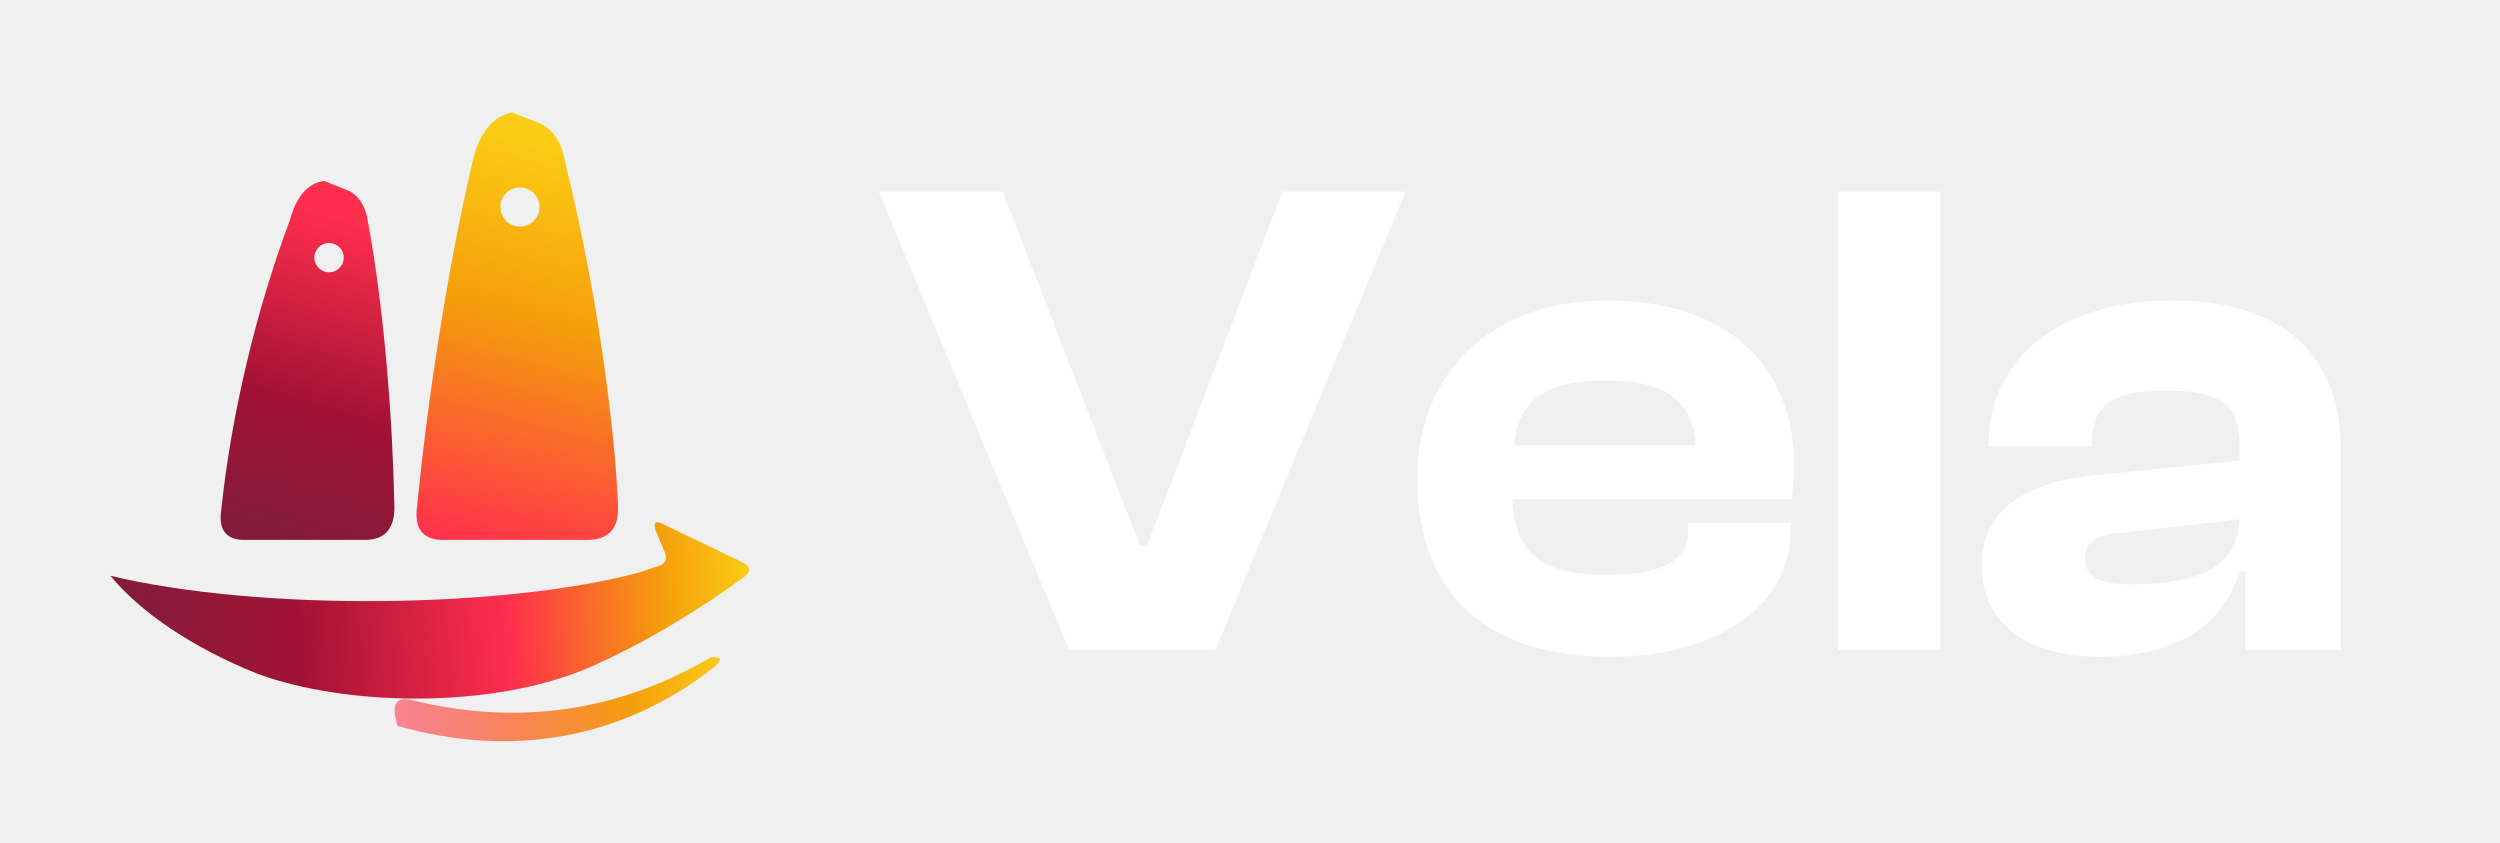
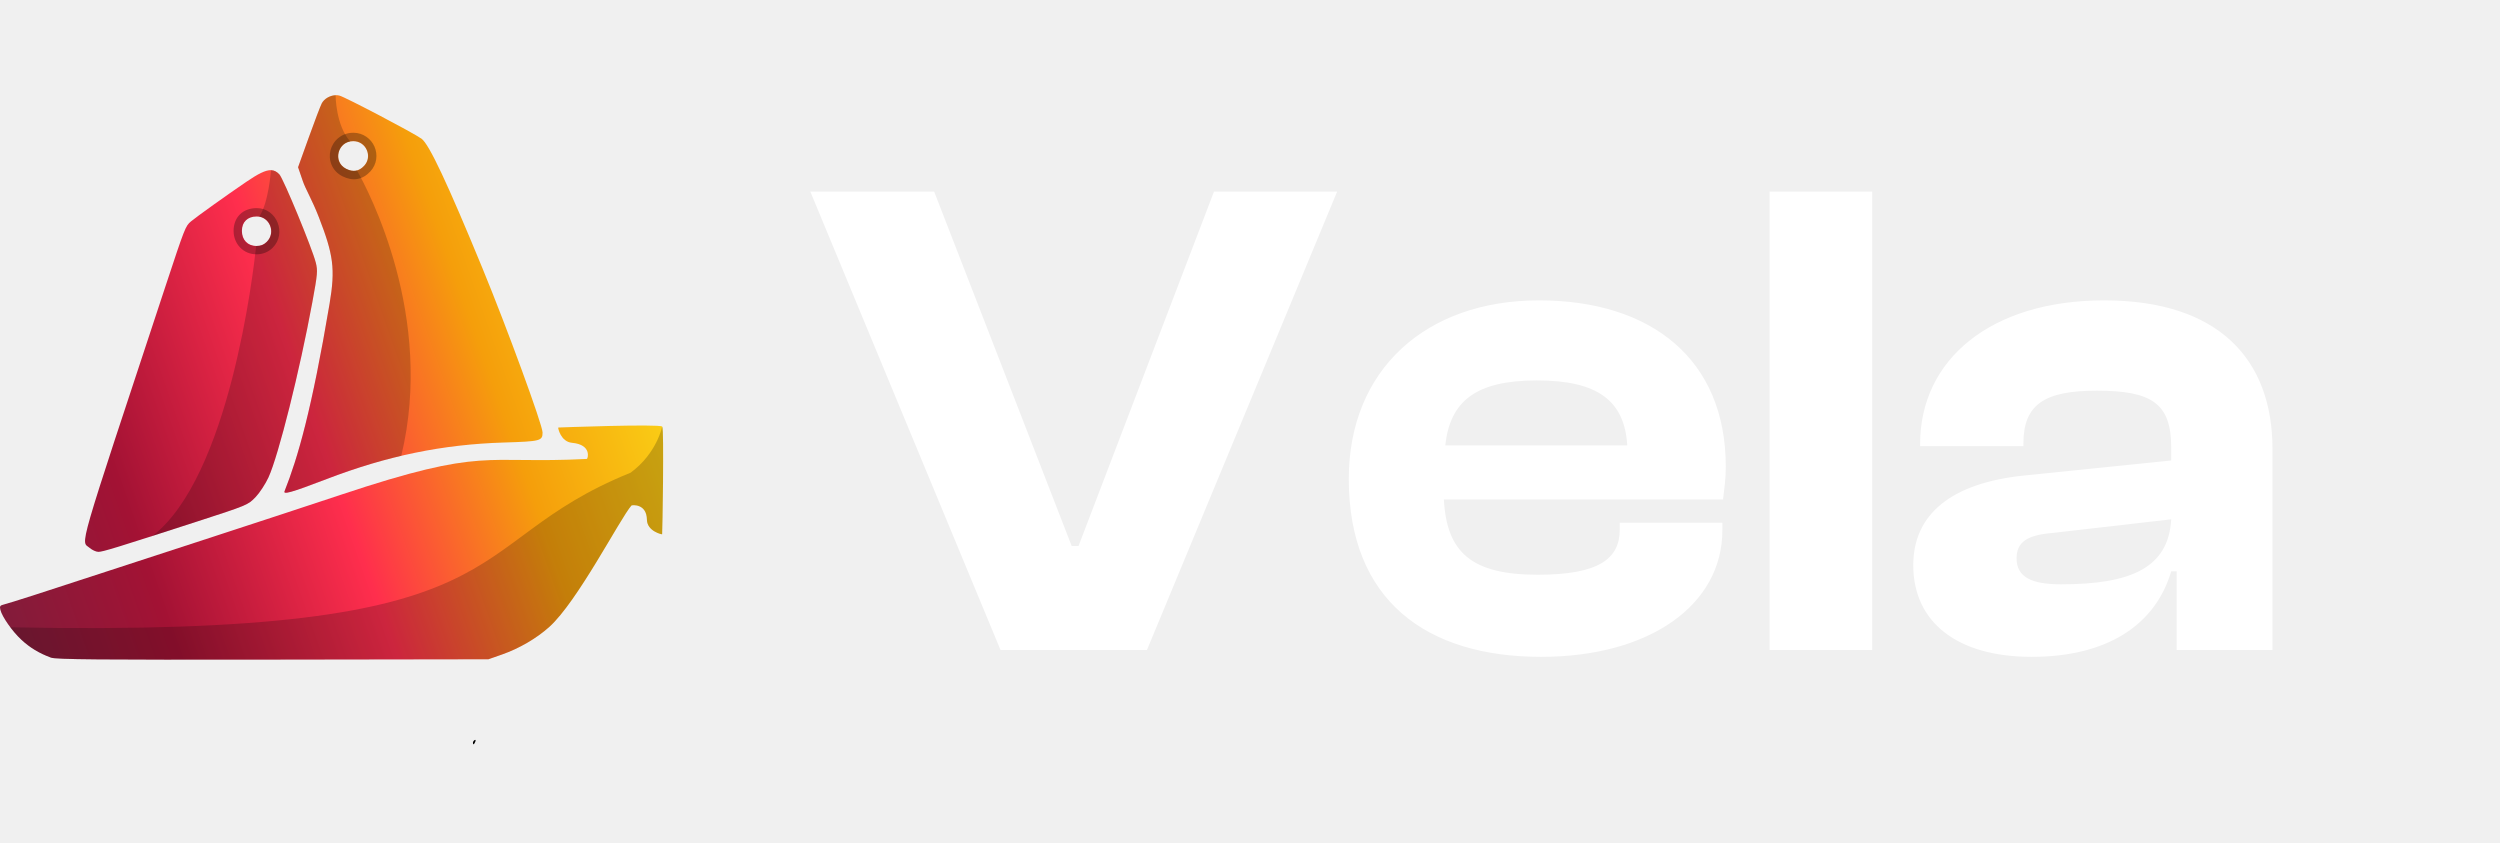
- <svg xmlns="http://www.w3.org/2000/svg" width="950" height="320" viewBox="0 0 950 320">
-   <defs>
-     <linearGradient id="vm-front" gradientUnits="userSpaceOnUse" x1="312" y1="70" x2="244" y2="316">
-       <stop offset="0" stop-color="#FACC15" />
-       <stop offset="0.42" stop-color="#F59E0B" />
-       <stop offset="1" stop-color="#FF2E4D" />
-     </linearGradient>
-     <linearGradient id="vm-back" gradientUnits="userSpaceOnUse" x1="184" y1="116" x2="124" y2="316">
-       <stop offset="0" stop-color="#FF2E4D" />
-       <stop offset="0.55" stop-color="#A31234" />
-       <stop offset="1" stop-color="#7F1D3B" />
-     </linearGradient>
-     <linearGradient id="vm-hull" gradientUnits="userSpaceOnUse" x1="56" y1="390" x2="452" y2="360">
-       <stop offset="0" stop-color="#7F1D3B" />
-       <stop offset="0.3" stop-color="#A31234" />
-       <stop offset="0.62" stop-color="#FF2E4D" />
-       <stop offset="0.86" stop-color="#F59E0B" />
-       <stop offset="1" stop-color="#FACC15" />
-     </linearGradient>
-     <linearGradient id="vm-wake" gradientUnits="userSpaceOnUse" x1="230" y1="430" x2="436" y2="396">
-       <stop offset="0" stop-color="#FF2E4D" stop-opacity="0.55" />
-       <stop offset="0.7" stop-color="#F59E0B" />
-       <stop offset="1" stop-color="#FACC15" />
-     </linearGradient>
-   </defs>
-   <g transform="translate(6,8) scale(0.62)">
-     <path fill="url(#vm-back)" fill-rule="evenodd" d="M 168 122 Q 174 100 189 98 L 204 104 Q 214 109 216 124 C 226 178 231 246 232 296 Q 233 318 214 318 L 140 318 Q 123 318 126 299 C 132 242 147 178 168 122 Z M 192 136 a 9 9 0 1 0 0.001 0 Z" />
-     <path fill="url(#vm-front)" fill-rule="evenodd" d="M 280 86 Q 286 60 304 56 L 322 63 Q 334 69 337 88 C 356 164 367 248 369 295 Q 371 318 350 318 L 262 318 Q 243 318 246 297 C 252 236 264 154 280 86 Z M 309 102 a 12 12 0 1 0 0.001 0 Z" />
-     <path fill="url(#vm-hull)" d="M 58 340 C 150 362 300 360 382 338 L 394 334 Q 400 332 398 326 L 392 312 Q 390 304 398 309 L 446 332 Q 453 336 446 341 C 420 360 388 380 352 396 C 292 422 202 420 148 400 C 108 384 76 362 58 340 Z" />
-     <path fill="url(#vm-wake)" d="M 234 432 C 304 452 372 440 428 396 Q 436 389 426 390 C 368 424 306 432 242 416 Q 228 413 234 432 Z" />
-   </g>
-   <path transform="translate(336,247)" fill="#FFFFFF" d="M125.84 0L198.12-174.20L151.32-174.20L99.84-39.52L97.24-39.52L44.98-174.20L-2.08-174.20L70.20 0M275.60 2.60C316.94 2.60 344.50-17.16 344.50-45.50L344.50-48.36L305.50-48.36L305.50-45.76C305.50-34.58 297.44-28.60 274.30-28.60C249.08-28.60 239.72-37.18 238.68-57.20L344.76-57.20C345.28-61.62 345.80-65 345.80-69.68C345.80-110.50 317.46-132.86 274.82-132.86C231.92-132.86 202.54-106.60 202.54-65C202.54-18.72 232.18 2.60 275.60 2.60M274.04-102.44C296.92-102.44 307.32-94.90 308.36-77.74L239.20-77.74C241.02-94.64 250.90-102.44 274.04-102.44M401.44 0L401.44-174.20L362.44-174.20L362.44 0M462.02 2.60C490.88 2.60 509.08-9.62 515.06-29.90L517.14-29.90L517.14 0L553.54 0L553.54-76.44C553.54-110.50 533-132.86 489.58-132.86C446.68-132.86 419.64-110.50 419.64-78.26L419.64-77.48L458.90-77.48L458.90-78.52C458.90-93.34 466.96-98.54 486.72-98.54C507.52-98.54 515.06-93.86 515.06-76.96L515.06-72.02L459.16-66.30C431.34-63.44 417.04-51.48 417.04-32.24C417.04-10.40 433.94 2.60 462.02 2.60M456.30-34.84C456.30-41.08 460.46-43.68 469.82-44.46L515.06-49.66C514.02-31.20 499.72-24.96 473.20-24.96C461.76-24.96 456.30-27.82 456.30-34.84" />
+ <svg xmlns="http://www.w3.org/2000/svg" xmlns:xlink="http://www.w3.org/1999/xlink" width="950" height="320" viewBox="0 0 950 320">
+   <svg x="0" y="36" width="252" height="247" viewBox="0 0 102.107 99.944" version="1.1" id="svg1" xml:space="preserve">
+     <defs id="defs1">
+       <linearGradient id="linearGradient152">
+         <stop style="stop-color:#FACC15;stop-opacity:1;" offset="0" id="stop149" />
+         <stop style="stop-color:#F59E0B;stop-opacity:1;" offset="0.208" id="stop150" />
+         <stop style="stop-color:#FF2E4D;stop-opacity:1;" offset="0.466" id="stop151" />
+         <stop style="stop-color:#A31234;stop-opacity:1;" offset="0.758" id="stop152" />
+         <stop style="stop-color:#7F1D3B;stop-opacity:1;" offset="1" id="stop153" />
+       </linearGradient>
+       <linearGradient xlink:href="#linearGradient152" id="linearGradient238" gradientUnits="userSpaceOnUse" x1="344.508" y1="67.129" x2="242.401" y2="103.017" />
+       <linearGradient xlink:href="#linearGradient152" id="linearGradient239" gradientUnits="userSpaceOnUse" x1="344.508" y1="67.129" x2="242.401" y2="103.017" />
+       <linearGradient xlink:href="#linearGradient152" id="linearGradient240" gradientUnits="userSpaceOnUse" x1="344.508" y1="67.129" x2="242.401" y2="103.017" />
+       <linearGradient xlink:href="#linearGradient152" id="linearGradient241" gradientUnits="userSpaceOnUse" x1="344.508" y1="67.129" x2="242.401" y2="103.017" />
+     </defs>
+     <g id="layer1" transform="translate(-489.9806,1145.842)">
+       <g id="g1" transform="translate(2.879324,-169.8801)">
+         <path style="fill:#000000" d="m 515.754,-902.887 c 0.013,-0.308 0.075,-0.371 0.16,-0.16 0.076,0.191 0.067,0.419 -0.021,0.507 -0.088,0.088 -0.15,-0.068 -0.139,-0.347 z" id="path165" />
+         <path style="fill:#000000" d="m 559.918,-876.259 c 0,-0.137 0.118,-0.322 0.262,-0.411 0.15,-0.093 0.194,0.013 0.104,0.249 -0.176,0.458 -0.366,0.542 -0.366,0.162 z" id="path188" />
+         <g id="g191" style="fill:url(#linearGradient241);fill-opacity:1;fill-rule:nonzero" transform="translate(244.7004,-992.0653)">
+           <path id="path189" style="fill:url(#linearGradient238);fill-opacity:1;fill-rule:nonzero" d="m 294.073,16.105 c -0.855,0.034 -1.758,0.539 -2.13,1.258 -0.205,0.396 -1.109,2.77 -2.01,5.277 l -1.638,4.558 0.739,2.16 c 0.407,1.188 1.443,2.903 2.458,5.522 2.239,5.776 2.561,7.943 1.652,13.348 -2.754,16.365 -4.885,23.704 -6.932,28.854 -0.21,0.528 0.812,0.303 6.52,-1.887 9.281,-3.562 17.857,-5.327 27.256,-5.612 5.639,-0.171 5.953,-0.253 5.953,-1.546 0,-1.15 -5.466,-16.083 -9.251,-25.275 -5.407,-13.131 -8.21,-19.094 -9.378,-19.951 -1.17,-0.858 -11.787,-6.435 -12.663,-6.651 -0.185,-0.046 -0.38,-0.063 -0.577,-0.055 z m 2.719,7.078 c 1.978,0 3.014,2.367 1.665,3.803 -0.787,0.837 -1.691,0.989 -2.745,0.46 -2.138,-1.071 -1.329,-4.264 1.08,-4.264 z" />
+           <path id="path190" style="fill:url(#linearGradient239);fill-opacity:1;fill-rule:nonzero" d="m 284.123,27.646 c -0.84,-0.017 -1.972,0.557 -3.836,1.825 -2.967,2.018 -7.635,5.357 -8.487,6.072 -0.84,0.705 -0.942,0.966 -3.947,10.062 -13.845,41.921 -13.009,39.033 -11.65,40.202 0.392,0.337 0.998,0.612 1.346,0.612 0.674,0 2.822,-0.66 15.212,-4.676 7.695,-2.495 7.821,-2.547 8.967,-3.733 0.639,-0.662 1.547,-2.046 2.018,-3.077 1.544,-3.379 4.806,-16.413 6.75,-26.972 0.8,-4.344 0.842,-4.834 0.525,-6.085 -0.561,-2.209 -4.98,-12.914 -5.606,-13.581 -0.389,-0.415 -0.788,-0.638 -1.292,-0.649 z m -2.198,7.127 c 1.988,0 2.983,2.482 1.564,3.902 -0.448,0.448 -0.943,0.649 -1.599,0.649 -1.324,0 -2.249,-0.955 -2.249,-2.323 0,-1.362 0.888,-2.228 2.285,-2.228 z" />
+           <path style="fill:url(#linearGradient240);fill-opacity:1;fill-rule:nonzero" d="m 250.257,102.706 c -1.835,-0.68 -3.253,-1.535 -4.561,-2.752 -1.415,-1.316 -2.964,-3.519 -3.236,-4.604 -0.142,-0.565 -0.057,-0.688 0.582,-0.842 0.83,-0.2 6.476,-2.014 16.094,-5.171 3.493,-1.146 10.993,-3.593 16.669,-5.438 5.675,-1.845 14.248,-4.662 19.05,-6.262 22.431,-7.471 21.811,-4.695 37.912,-5.528 0.125,-0.006 0.833,-2.19 -2.298,-2.483 -1.739,-0.163 -2.175,-2.305 -2.117,-2.351 0.005,-0.004 15.573,-0.583 16.009,-0.147 0.325,0.325 0.021,16.551 -0.011,16.582 -0.038,0.039 -2.313,-0.46 -2.342,-2.244 -0.041,-2.545 -2.322,-2.257 -2.383,-2.187 -1.765,2.026 -8.303,14.8 -12.659,18.706 -1.952,1.75 -4.614,3.304 -7.24,4.226 l -2.117,0.743 -33.205,0.05 c -26.914,0.04 -33.383,-0.016 -34.146,-0.299 z" id="path191" />
+         </g>
+         <path style="baseline-shift:baseline;display:inline;overflow:visible;opacity:0.3;vector-effect:none;fill:#000000;stroke-width:1.286;enable-background:accumulate;stop-color:#000000" d="m 541.499,-970.177 c -1.833,0 -3.144,1.257 -3.512,2.708 -0.368,1.451 0.201,3.173 1.834,3.991 0.766,0.384 1.543,0.547 2.288,0.422 0.746,-0.125 1.423,-0.534 1.999,-1.148 1.044,-1.112 1.18,-2.632 0.653,-3.836 -0.527,-1.203 -1.735,-2.138 -3.263,-2.138 z m 0,1.286 c 1.015,0 1.743,0.586 2.085,1.366 0.342,0.781 0.279,1.704 -0.412,2.439 -0.435,0.463 -0.846,0.689 -1.273,0.761 -0.428,0.072 -0.912,-0.006 -1.502,-0.301 -1.117,-0.56 -1.403,-1.581 -1.163,-2.527 0.24,-0.946 1.001,-1.738 2.266,-1.738 z" id="path192" />
+         <path style="baseline-shift:baseline;display:inline;overflow:visible;opacity:0.3;vector-effect:none;fill:#000000;stroke-width:1.281;enable-background:accumulate;stop-color:#000000" d="m 526.636,-958.574 c -1.027,0 -1.94,0.327 -2.583,0.954 -0.643,0.627 -0.986,1.531 -0.986,2.543 0,2.042 1.519,3.617 3.524,3.617 0.972,0 1.829,-0.345 2.503,-1.019 2.189,-2.189 0.624,-6.094 -2.458,-6.094 z m 0,1.281 c 2.015,0 2.999,2.455 1.549,3.904 -0.476,0.476 -0.885,0.646 -1.594,0.646 -1.389,0 -2.243,-0.871 -2.243,-2.335 0,-0.733 0.227,-1.26 0.601,-1.624 0.374,-0.364 0.924,-0.591 1.687,-0.591 z" id="path193" />
+         <path id="path194" style="opacity:0.2;fill:#000000" d="m 589.06,-924.937 c 0,0 -0.82,4.134 -4.869,7.104 -27.569,11.144 -14.652,25.4 -95.5,23.801 0.527,0.697 1.127,1.383 1.706,1.921 1.309,1.216 2.726,2.072 4.561,2.752 0.762,0.283 7.231,0.339 34.146,0.299 l 33.205,-0.05 2.117,-0.743 c 2.626,-0.922 5.288,-2.475 7.24,-4.226 4.356,-3.906 10.895,-16.681 12.659,-18.706 0.061,-0.07 2.342,-0.358 2.383,2.187 0.029,1.769 2.269,2.274 2.341,2.244 l 5.1e-4,-5.2e-4 5.2e-4,-5.2e-4 c 0.032,-0.032 0.335,-16.233 0.012,-16.581 z" />
+         <path id="path195" style="opacity:0.2;fill:#000000" d="m 538.774,-975.96 c -0.855,0.034 -1.758,0.539 -2.13,1.258 -0.205,0.396 -1.109,2.77 -2.01,5.277 l -1.638,4.558 0.739,2.16 c 0.407,1.188 1.443,2.903 2.458,5.522 2.239,5.776 2.561,7.943 1.652,13.348 -2.754,16.365 -4.885,23.704 -6.932,28.854 -0.21,0.528 0.812,0.304 6.52,-1.887 3.904,-1.498 7.682,-2.678 11.45,-3.564 5.178,-21.411 -5.023,-40.769 -6.817,-43.942 -0.507,0.139 -1.056,0.058 -1.654,-0.242 -1.992,-0.999 -1.425,-3.84 0.611,-4.221 -2.247,-2.491 -2.25,-7.12 -2.25,-7.12 z" />
+         <path id="path196" style="opacity:0.2;fill:#000000" d="m 528.824,-964.419 c 0,0 -0.352,5.027 -1.81,7.159 1.724,0.297 2.5,2.545 1.176,3.869 -0.448,0.448 -0.943,0.649 -1.599,0.649 -0.017,0 -0.033,-2.1e-4 -0.05,-5.2e-4 -0.46,4.327 -4.157,35.534 -15.954,44.642 1.845,-0.593 4.104,-1.323 6.876,-2.222 7.695,-2.495 7.821,-2.547 8.967,-3.733 0.639,-0.662 1.547,-2.046 2.018,-3.077 1.544,-3.379 4.806,-16.413 6.75,-26.972 0.8,-4.344 0.842,-4.834 0.525,-6.085 -0.561,-2.209 -4.98,-12.914 -5.606,-13.581 -0.389,-0.415 -0.788,-0.638 -1.292,-0.649 z" />
+       </g>
+     </g>
+   </svg>
+   <path transform="translate(310,247)" fill="#FFFFFF" d="M125.84 0L198.12-174.20L151.32-174.20L99.84-39.52L97.24-39.52L44.98-174.20L-2.08-174.20L70.20 0M275.60 2.60C316.94 2.60 344.50-17.16 344.50-45.50L344.50-48.36L305.50-48.36L305.50-45.76C305.50-34.58 297.44-28.60 274.30-28.60C249.08-28.60 239.72-37.18 238.68-57.20L344.76-57.20C345.28-61.62 345.80-65 345.80-69.68C345.80-110.50 317.46-132.86 274.82-132.86C231.92-132.86 202.54-106.60 202.54-65C202.54-18.72 232.18 2.60 275.60 2.60M274.04-102.44C296.92-102.44 307.32-94.90 308.36-77.74L239.20-77.74C241.02-94.64 250.90-102.44 274.04-102.44M401.44 0L401.44-174.20L362.44-174.20L362.44 0M462.02 2.60C490.88 2.60 509.08-9.62 515.06-29.90L517.14-29.90L517.14 0L553.54 0L553.54-76.44C553.54-110.50 533-132.86 489.58-132.86C446.68-132.86 419.64-110.50 419.64-78.26L419.64-77.48L458.90-77.48L458.90-78.52C458.90-93.34 466.96-98.54 486.72-98.54C507.52-98.54 515.06-93.86 515.06-76.96L515.06-72.02L459.16-66.30C431.34-63.44 417.04-51.48 417.04-32.24C417.04-10.40 433.94 2.60 462.02 2.60M456.30-34.84C456.30-41.08 460.46-43.68 469.82-44.46L515.06-49.66C514.02-31.20 499.72-24.96 473.20-24.96C461.76-24.96 456.30-27.82 456.30-34.84" />
</svg>
